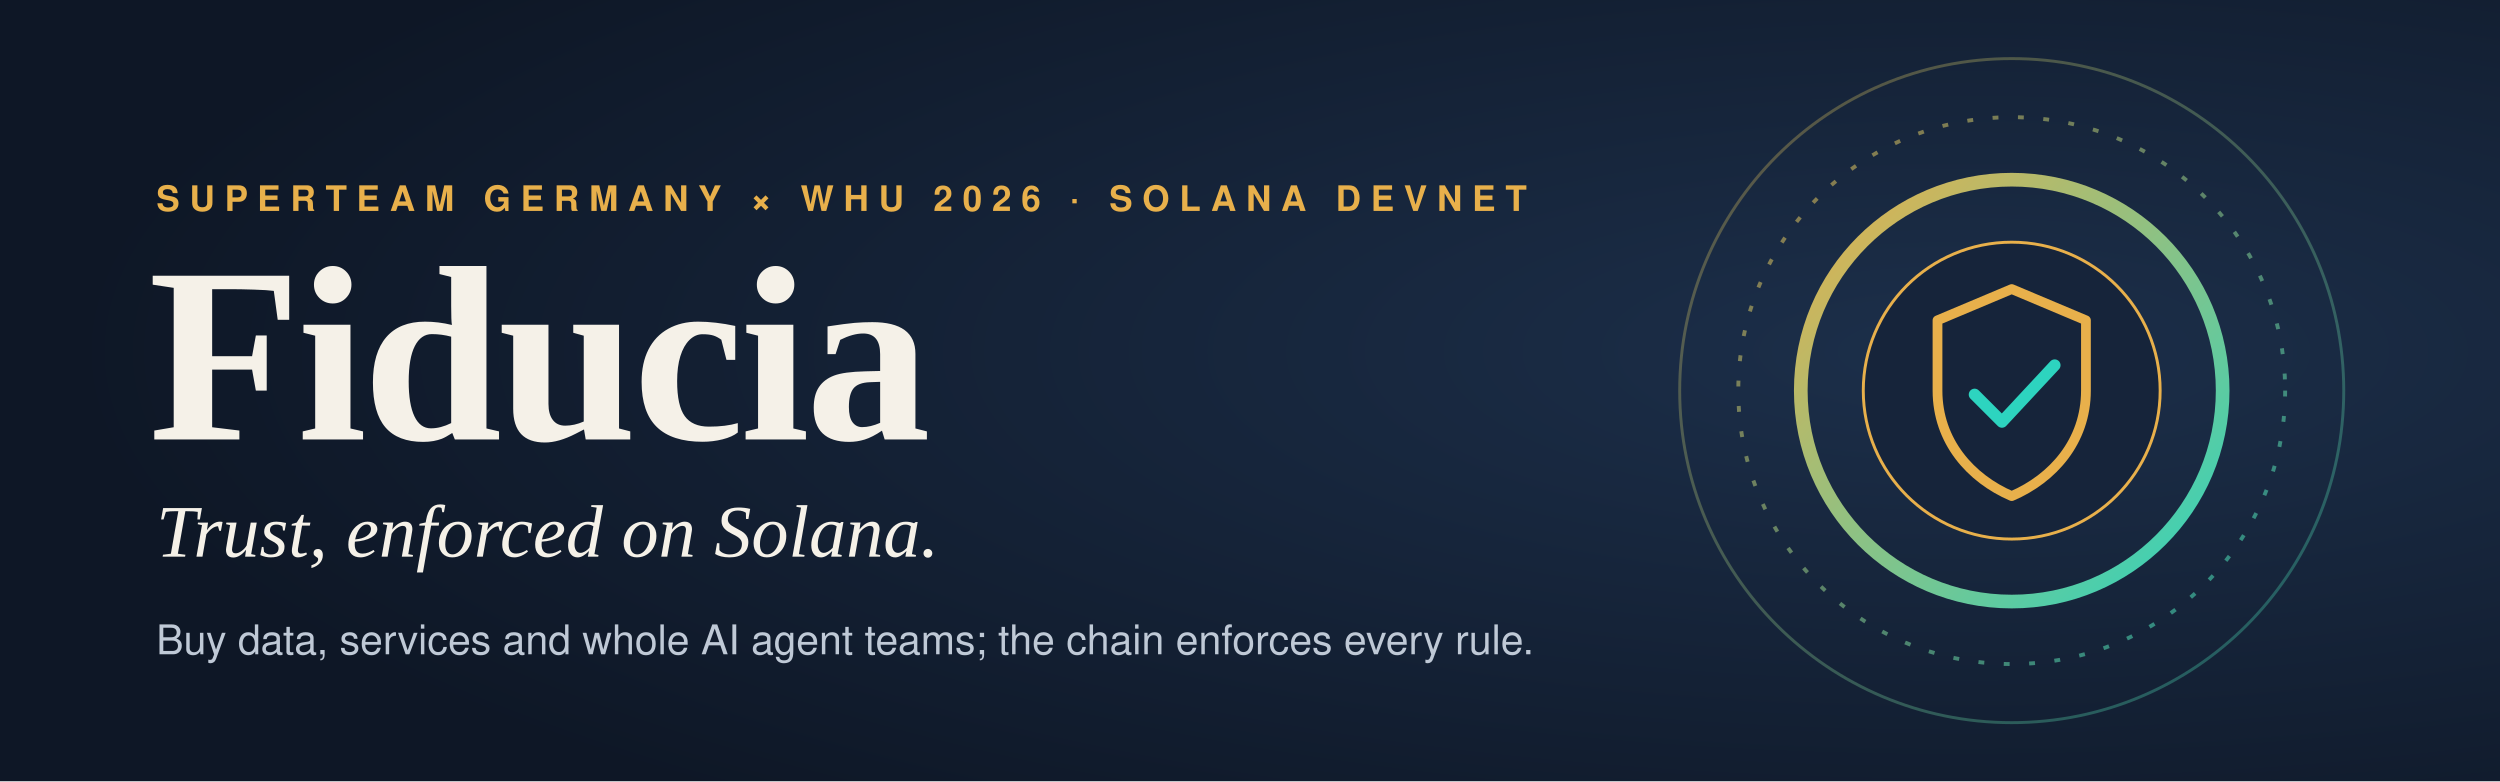
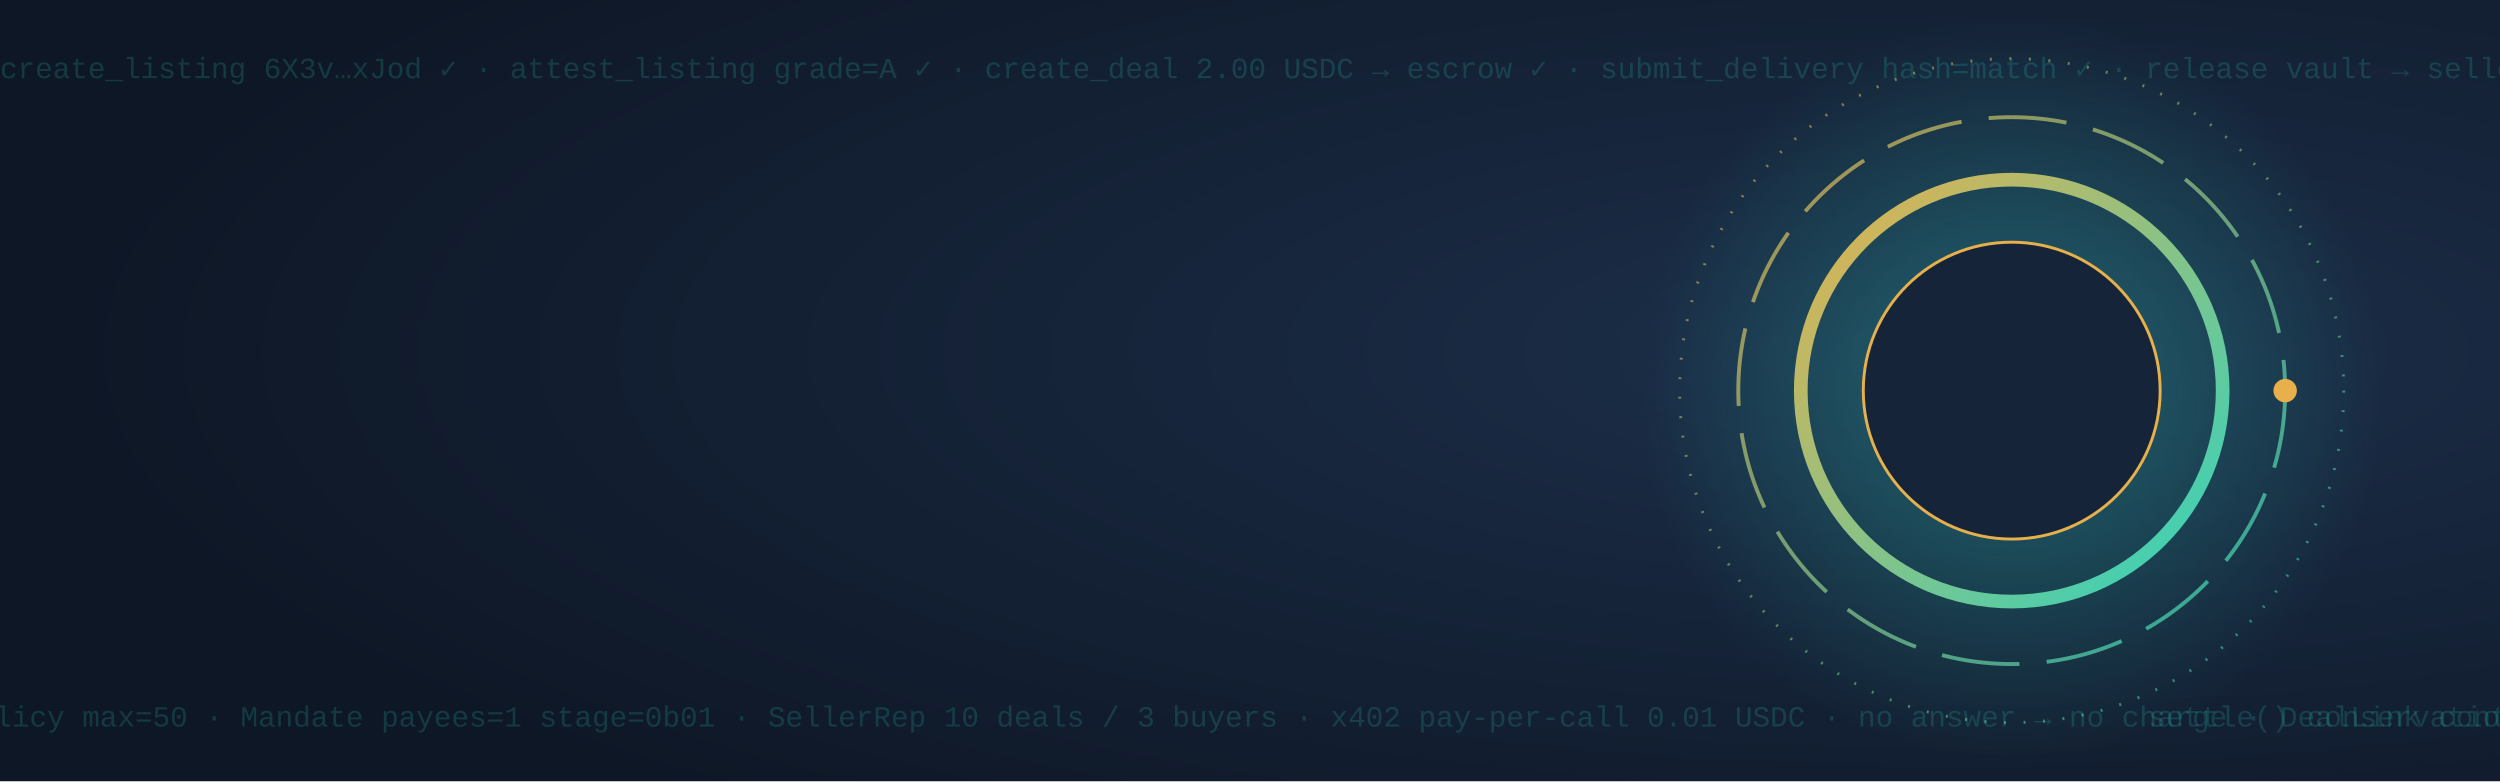
<svg xmlns="http://www.w3.org/2000/svg" viewBox="0 0 1280 400" width="1280" height="400" role="img" aria-label="Fiducia: trust, enforced on Solana">
+   <style>
+     .tick { font: 15px 'Courier New', monospace; fill: #2DD4BF; opacity: .18 }
+     .spin { transform-origin: 1030px 200px; animation: spin 24s linear infinite }
+     .spinr { transform-origin: 1030px 200px; animation: spin 40s linear infinite reverse }
+     .pulse { transform-origin: 1030px 200px; animation: pulse 3.2s ease-in-out infinite }
+     .shield { stroke-dasharray: 340; stroke-dashoffset: 340; animation: draw 1.6s .3s ease-out forwards }
+     .check { stroke-dasharray: 70; stroke-dashoffset: 70; animation: draw .7s 1.7s ease-out forwards }
+     .fade1 { opacity: 0; animation: up .9s .2s ease-out forwards }
+     .fade2 { opacity: 0; animation: up .9s .6s ease-out forwards }
+     .fade3 { opacity: 0; animation: up .9s 1.0s ease-out forwards }
+     .fade4 { opacity: 0; animation: up .9s 1.4s ease-out forwards }
+     .scroll { animation: scroll 38s linear infinite }
+     .glow { animation: glow 3.2s ease-in-out infinite }
+     .dot { animation: blink 1.4s ease-in-out infinite }
+     @keyframes spin { to { transform: rotate(360deg) } }
+     @keyframes pulse { 0%,100% { transform: scale(1) } 50% { transform: scale(1.035) } }
+     @keyframes draw { to { stroke-dashoffset: 0 } }
+     @keyframes up { from { opacity: 0; transform: translateY(14px) } to { opacity: 1; transform: translateY(0) } }
+     @keyframes scroll { from { transform: translateX(0) } to { transform: translateX(-1400px) } }
+     @keyframes glow { 0%,100% { opacity: .35 } 50% { opacity: .8 } }
+     @keyframes blink { 0%,100% { opacity: 1 } 50% { opacity: .25 } }
+   </style>
  <defs>
    <radialGradient id="bg" cx="78%" cy="45%" r="75%">
      <stop offset="0" stop-color="#1C2F4A" />
      <stop offset="1" stop-color="#0E1726" />
    </radialGradient>
    <linearGradient id="ring" x1="0" y1="0" x2="1" y2="1">
      <stop offset="0" stop-color="#E8B04B" />
      <stop offset="1" stop-color="#2DD4BF" />
    </linearGradient>
+     <radialGradient id="halo" cx="50%" cy="50%" r="50%">
+       <stop offset="0" stop-color="#2DD4BF" stop-opacity=".35" />
+       <stop offset="1" stop-color="#2DD4BF" stop-opacity="0" />
+     </radialGradient>
  </defs>
  <rect width="1280" height="400" fill="url(#bg)" />
-   <g transform="translate(1030 200)">
-     <circle r="170" fill="none" stroke="url(#ring)" stroke-width="1.5" opacity="0.35" />
-     <circle r="140" fill="none" stroke="url(#ring)" stroke-width="2" stroke-dasharray="3 10" opacity="0.6" />
-     <circle r="108" fill="none" stroke="url(#ring)" stroke-width="7" />
-     <circle r="76" fill="#16243A" stroke="#E8B04B" stroke-width="1.5" />
-     <path d="M0 -52 L38 -36 L38 0 C38 26 21 45 0 54 C-21 45 -38 26 -38 0 L-38 -36 Z" fill="none" stroke="#E8B04B" stroke-width="5" stroke-linejoin="round" />
-     <path d="M-19 2 L-5 16 L22 -13" fill="none" stroke="#2DD4BF" stroke-width="6" stroke-linecap="round" stroke-linejoin="round" />
+   <g class="scroll">
+     <text class="tick" x="0" y="40">create_listing 6X3v…xJod ✓ · attest_listing grade=A ✓ · create_deal 2.00 USDC → escrow ✓ · submit_delivery hash=match ✓ · release vault → seller ✓ · create_mission + fee ✓ · add_mandate cap=5 ✓ · approve_stage plan=d169… ✓ · agent_spend 1.00 USDC ✓ · revoke_mandate ✓ ·</text>
+     <text class="tick" x="1400" y="40">create_listing 6X3v…xJod ✓ · attest_listing grade=A ✓ · create_deal 2.00 USDC → escrow ✓ · submit_delivery hash=match ✓ · release vault → seller ✓ · create_mission + fee ✓ · add_mandate cap=5 ✓ · approve_stage plan=d169… ✓ · agent_spend 1.00 USDC ✓ · revoke_mandate ✓ ·</text>
+     <text class="tick" x="-300" y="372">settle() conservation ✓ · BuyerPolicy max=50 · Mandate payees=1 stage=0b01 · SellerRep 10 deals / 3 buyers · x402 pay-per-call 0.01 USDC · no answer → no charge · DealLink content hash ✓ · AssessorRegistry ✓ ·</text>
+     <text class="tick" x="1100" y="372">settle() conservation ✓ · BuyerPolicy max=50 · Mandate payees=1 stage=0b01 · SellerRep 10 deals / 3 buyers · x402 pay-per-call 0.01 USDC · no answer → no charge · DealLink content hash ✓ · AssessorRegistry ✓ ·</text>
  </g>
-   <text x="80" y="108" fill="#E8B04B" font-family="Helvetica, Arial, sans-serif" font-size="18" font-weight="700" letter-spacing="5">SUPERTEAM GERMANY × WHU 2026 · SOLANA DEVNET</text>
-   <text x="76" y="225" fill="#F5F1E8" font-family="Georgia, 'Times New Roman', serif" font-size="128" font-weight="700" letter-spacing="-2">Fiducia</text>
-   <text x="80" y="285" fill="#F5F1E8" font-family="Georgia, 'Times New Roman', serif" font-size="38" font-style="italic">Trust, enforced on Solana.</text>
-   <text x="80" y="335" fill="#BFC9D6" font-family="Helvetica, Arial, sans-serif" font-size="21">Buy data, services and whole AI agent teams; the chain enforces every rule.</text>
+   <circle cx="1030" cy="200" r="190" fill="url(#halo)" class="glow" />
+   <g class="spinr">
+     <circle cx="1030" cy="200" r="170" fill="none" stroke="url(#ring)" stroke-width="1.5" stroke-dasharray="1 9" opacity=".6" />
+   </g>
+   <g class="spin">
+     <circle cx="1030" cy="200" r="140" fill="none" stroke="url(#ring)" stroke-width="2" stroke-dasharray="40 14" opacity=".75" />
+     <circle cx="1170" cy="200" r="6" fill="#E8B04B" />
+   </g>
+   <g class="pulse">
+     <circle cx="1030" cy="200" r="108" fill="none" stroke="url(#ring)" stroke-width="7" />
+     <circle cx="1030" cy="200" r="76" fill="#16243A" stroke="#E8B04B" stroke-width="1.5" />
+   </g>
+   <path class="shield" d="M1030 148 L1068 164 L1068 200 C1068 226 1051 245 1030 254 C1009 245 992 226 992 200 L992 164 Z" fill="none" stroke="#E8B04B" stroke-width="5" stroke-linejoin="round" />
+   <path class="check" d="M1011 202 L1025 216 L1052 187" fill="none" stroke="#2DD4BF" stroke-width="6" stroke-linecap="round" stroke-linejoin="round" />
+   <g class="fade1">
+     <text x="80" y="108" fill="#E8B04B" font-family="Helvetica, Arial, sans-serif" font-size="18" font-weight="700" letter-spacing="5">SUPERTEAM GERMANY × WHU 2026 · SOLANA DEVNET</text>
+   </g>
+   <g class="fade2">
+     <text x="76" y="225" fill="#F5F1E8" font-family="Georgia, 'Times New Roman', serif" font-size="128" font-weight="700" letter-spacing="-2">Fiducia</text>
+   </g>
+   <g class="fade3">
+     <text x="80" y="285" fill="#F5F1E8" font-family="Georgia, 'Times New Roman', serif" font-size="38" font-style="italic">Trust, enforced on Solana.</text>
+   </g>
+   <g class="fade4">
+     <circle class="dot" cx="88" cy="328" r="6" fill="#2DD4BF" />
+     <text x="104" y="335" fill="#BFC9D6" font-family="Helvetica, Arial, sans-serif" font-size="21">Live on devnet · buy data, services and whole AI agent teams; the chain enforces every rule.</text>
+   </g>
</svg>
